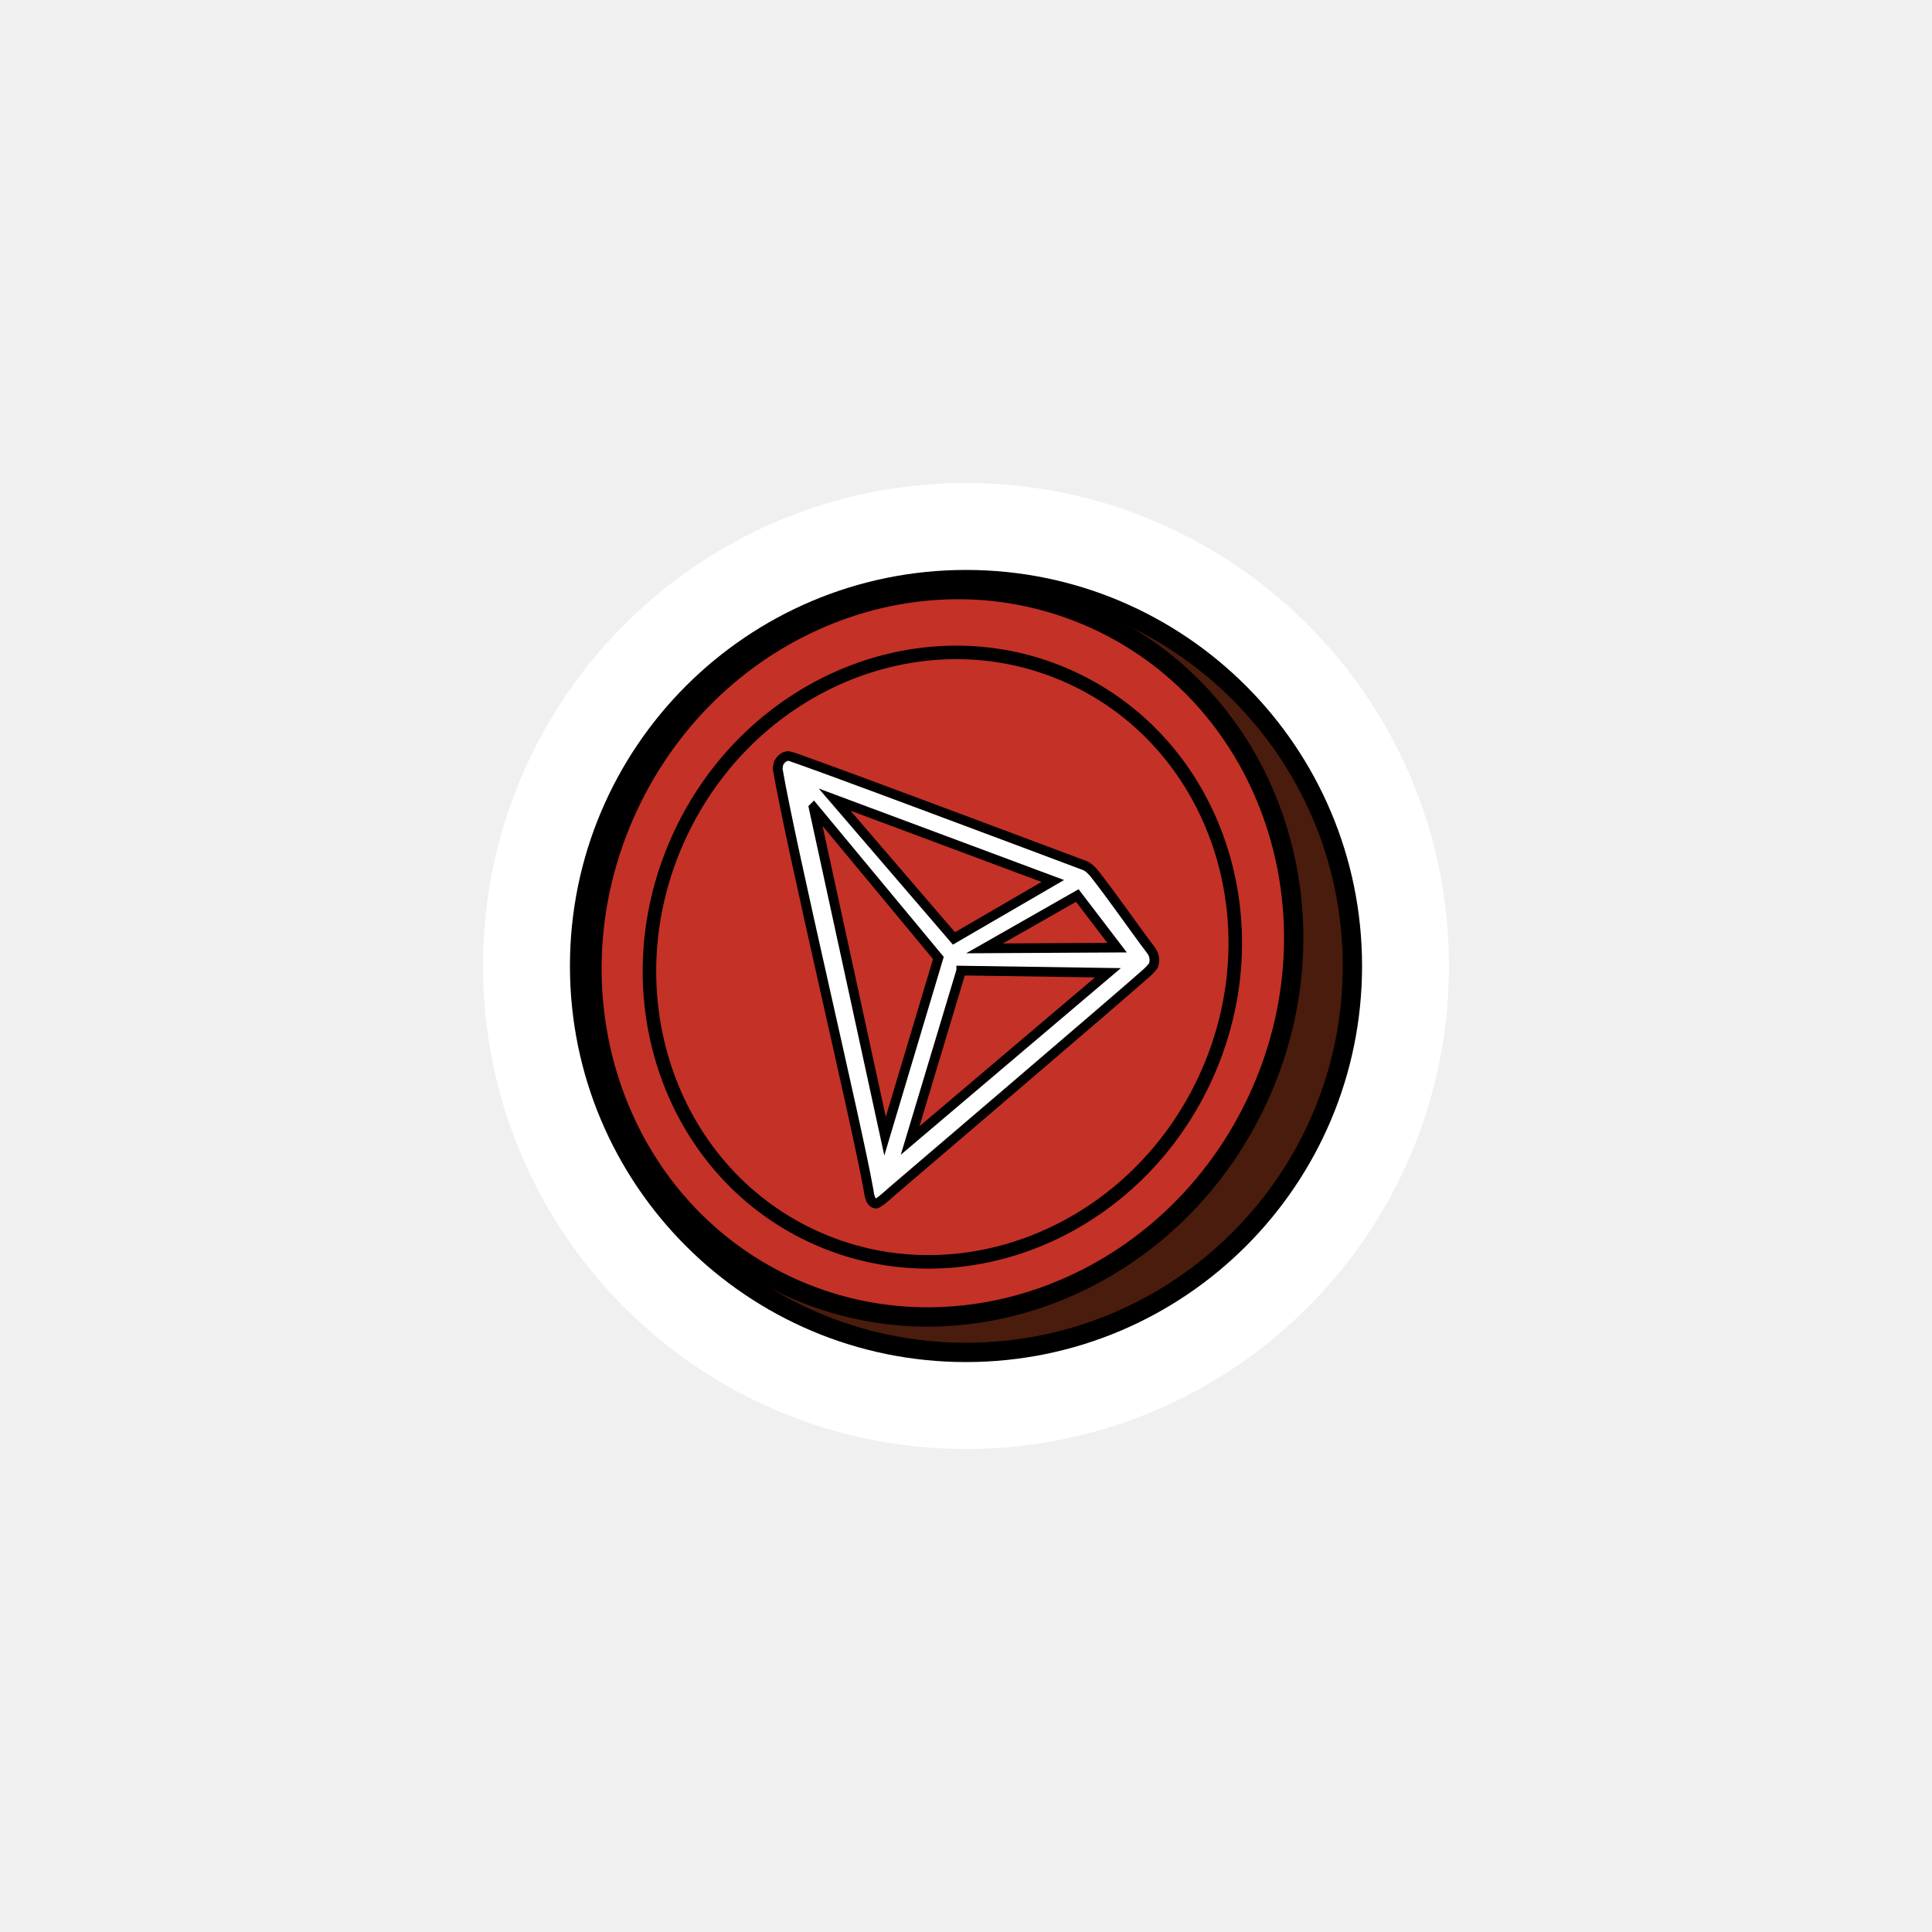
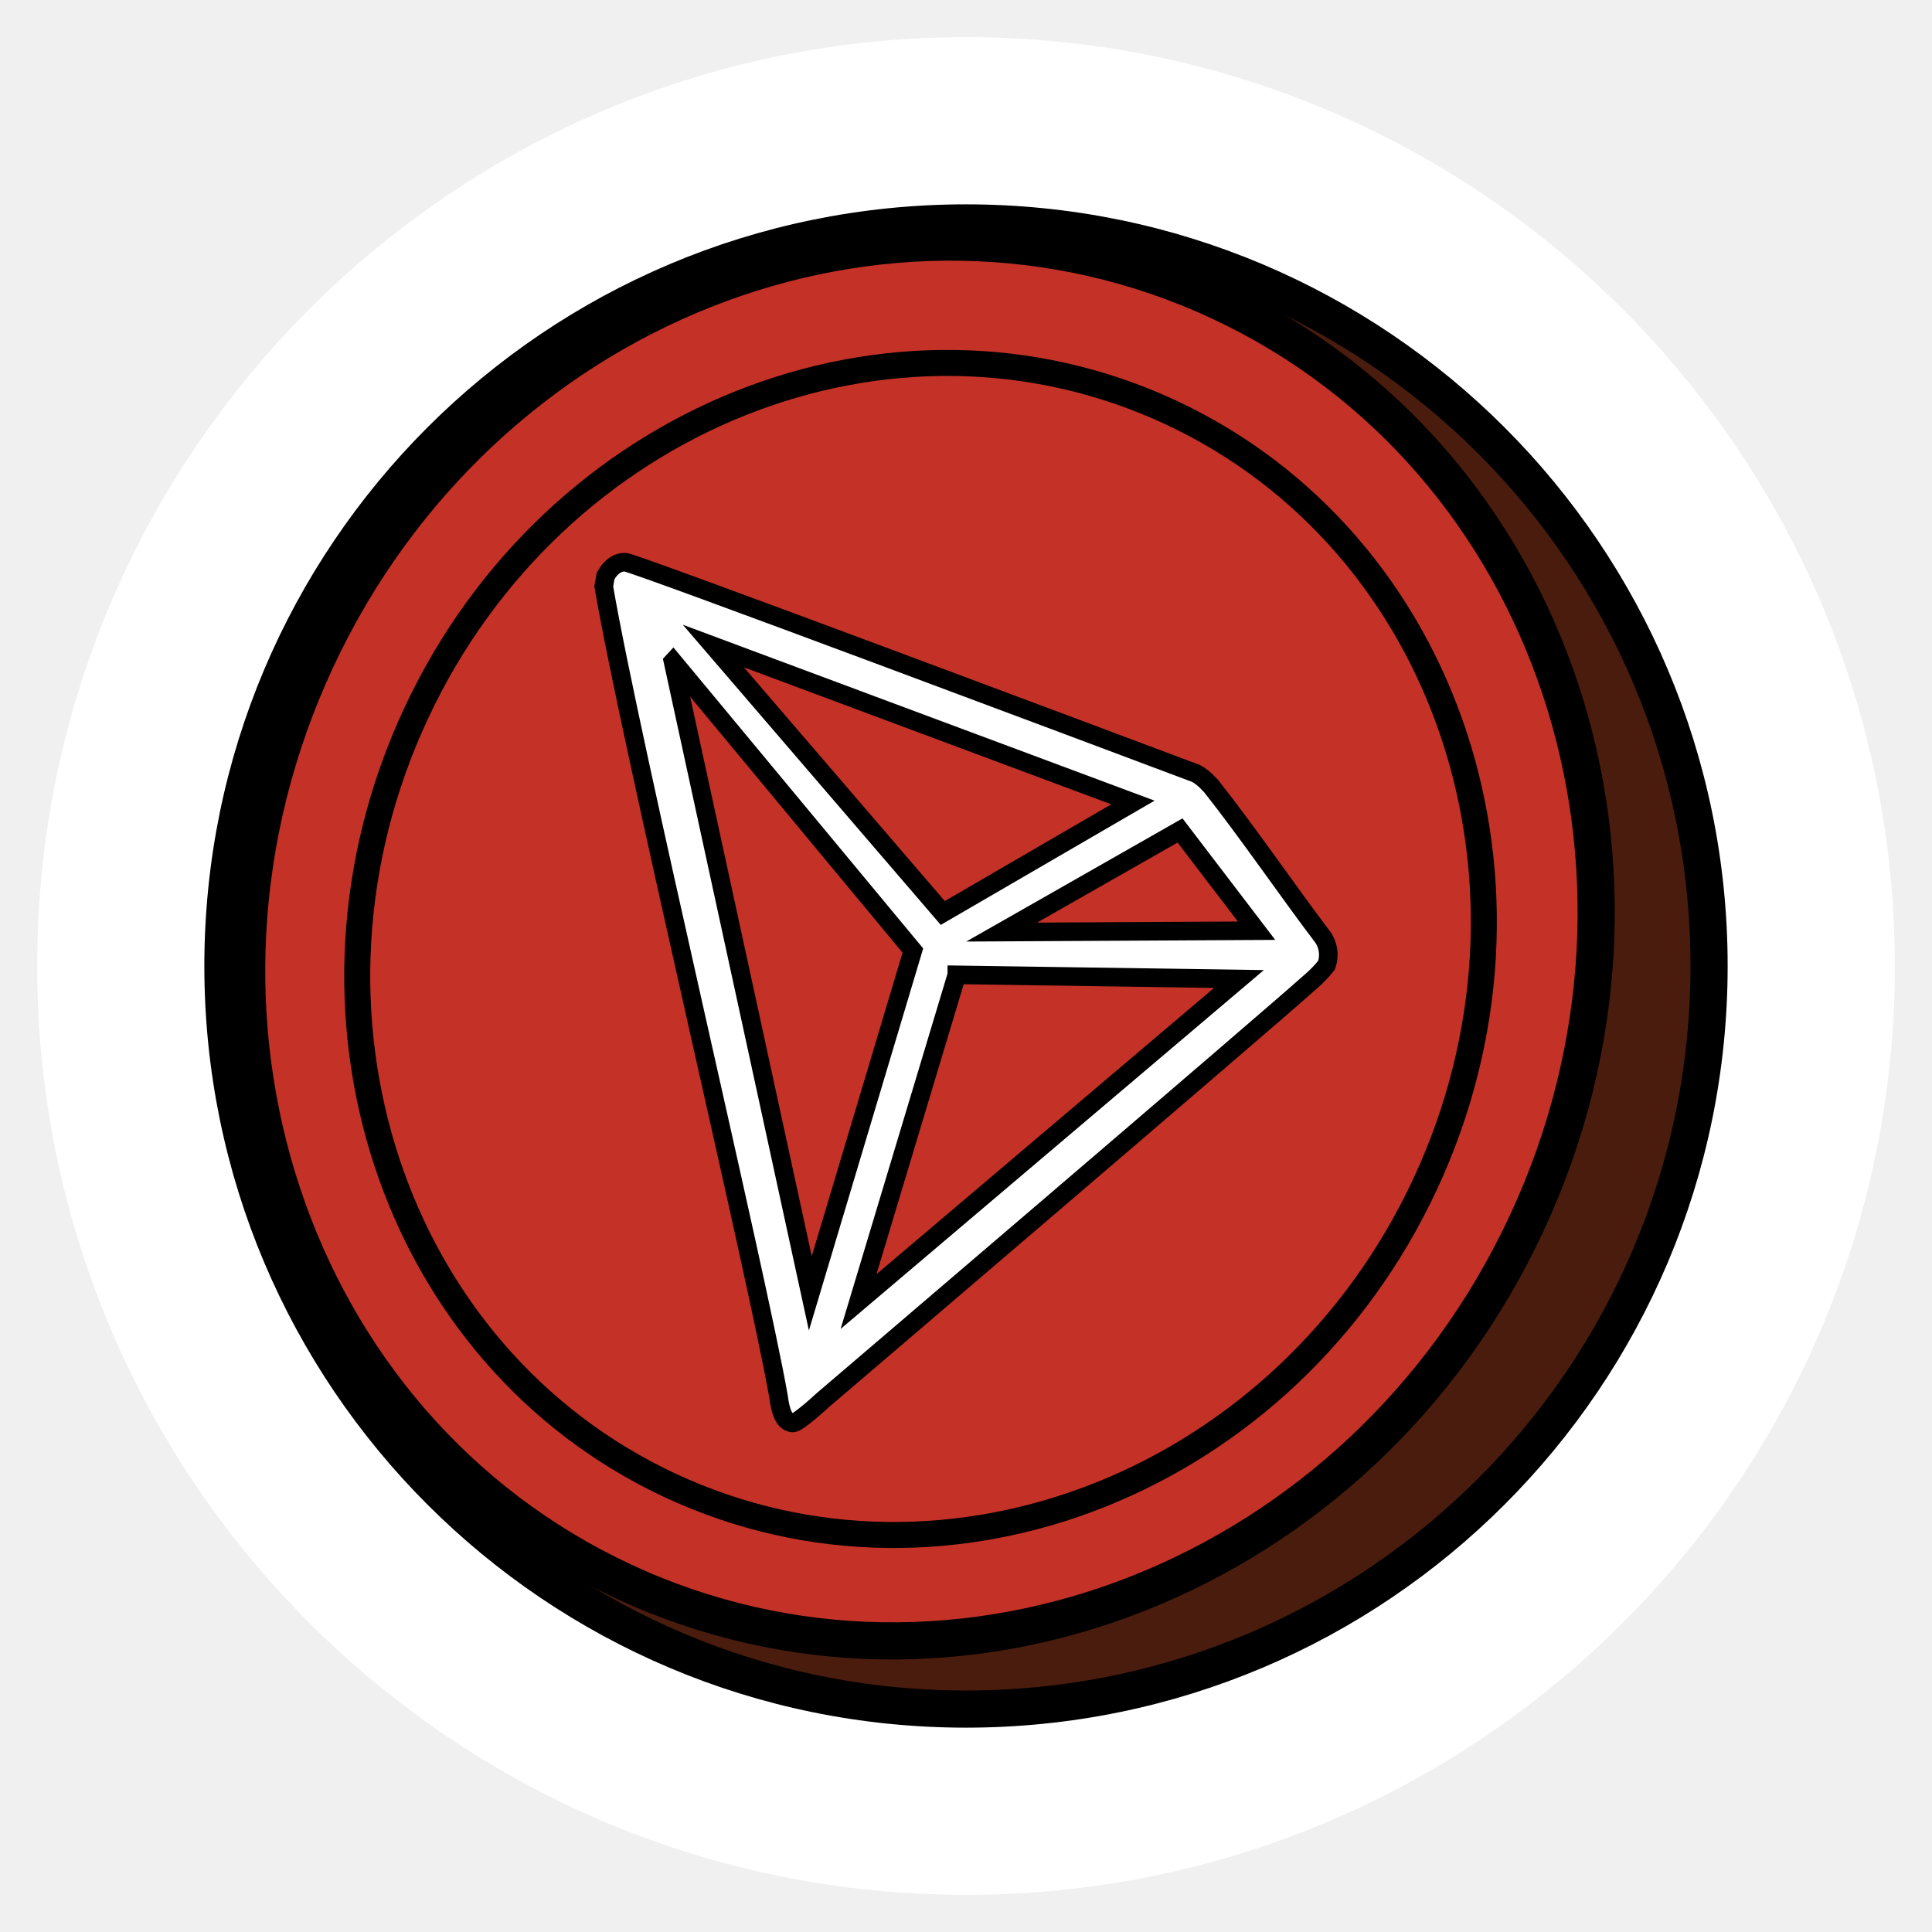
- <svg xmlns="http://www.w3.org/2000/svg" id="_Слой_1" data-name="Слой_1" version="1.1" viewBox="0 0 1000 1000">
+ <svg xmlns="http://www.w3.org/2000/svg" id="_Слой_1" data-name="Слой_1" version="1.1" viewBox="240 240 520 520">
  <defs>
    <style>
      .st0 {
        stroke-width: 10px;
      }

      .st0, .st1, .st2, .st3 {
        stroke: #000;
      }

      .st0, .st3 {
        fill: #c43127;
        stroke-miterlimit: 4;
      }

      .st4, .st2 {
        fill: #fff;
      }

      .st1 {
        fill: #4a1c0d;
        stroke-width: 10px;
      }

      .st2 {
        stroke-miterlimit: 10;
        stroke-width: 5px;
      }

      .st3 {
        stroke-width: 7px;
      }
    </style>
  </defs>
  <g>
    <circle id="svg_4" class="st4" cx="500" cy="500" r="250" />
    <circle id="svg_5" class="st1" cx="500" cy="500" r="200" />
    <ellipse id="svg_6" class="st0" cx="488.01" cy="493.41" rx="190" ry="179.69" transform="translate(-165.42 727.17) rotate(-65)" />
    <ellipse id="svg_7" class="st3" cx="487.77" cy="495.42" rx="159.35" ry="149.84" transform="translate(-167.38 728.11) rotate(-65)" />
  </g>
  <g id="tron">
    <path class="st2" d="M595.67,491.75c-8.51-11.18-20.05-28.01-29.72-40.2l-.59-.59c-.97-1.1-2.12-2.04-3.39-2.76h0c-26.74-10.03-151.08-56.74-153.64-56.88-.72-.03-1.44.11-2.11.4l-.72.4c-.94.66-1.71,1.53-2.26,2.53l-.25.4-.49,2.78c7.37,42.88,41.24,185.02,47.03,217.98.31,2.22.89,6.45,3.26,7.08l.54.1c1.28.23,8.06-6.08,8.06-6.08,0,0,119.18-101.74,131.35-112.67,1.56-1.33,2.99-2.81,4.27-4.42,1-2.74.49-5.8-1.34-8.07ZM509.6,490.87l48.01-27.35,20.59,26.98-68.6.37ZM493.75,485.73l-61.75-71.85,112.93,42.11-51.18,29.74ZM497.53,502.38l75.94,1.12-102.39,86.82,26.45-87.93ZM421.15,418.05l64.55,77.79-27.6,92.26-36.96-170.04Z" />
  </g>
</svg>
